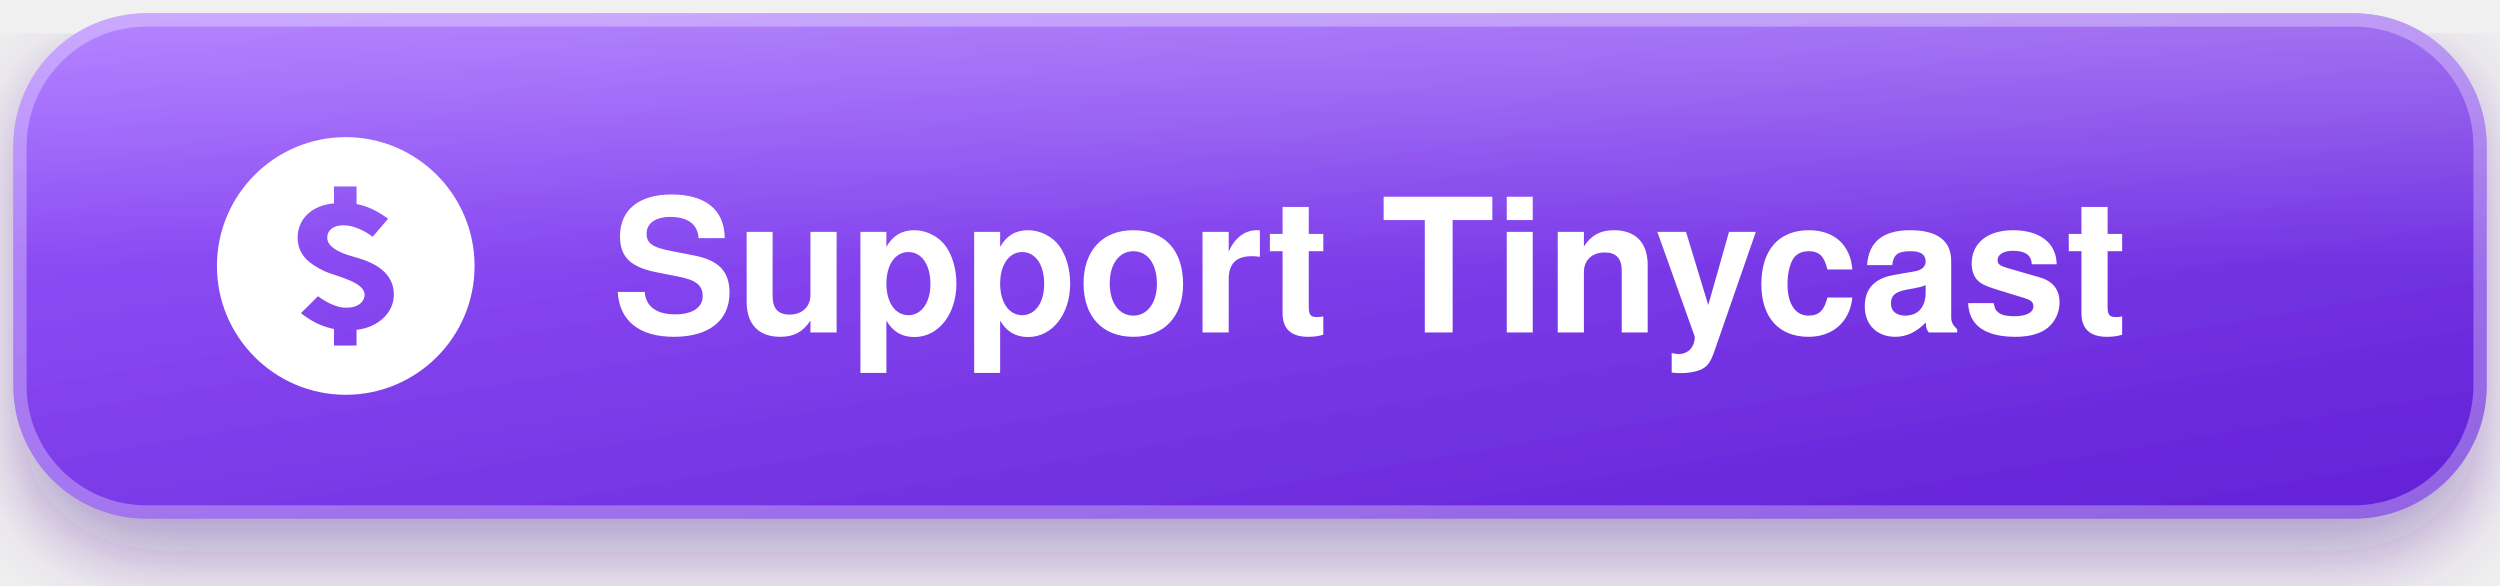
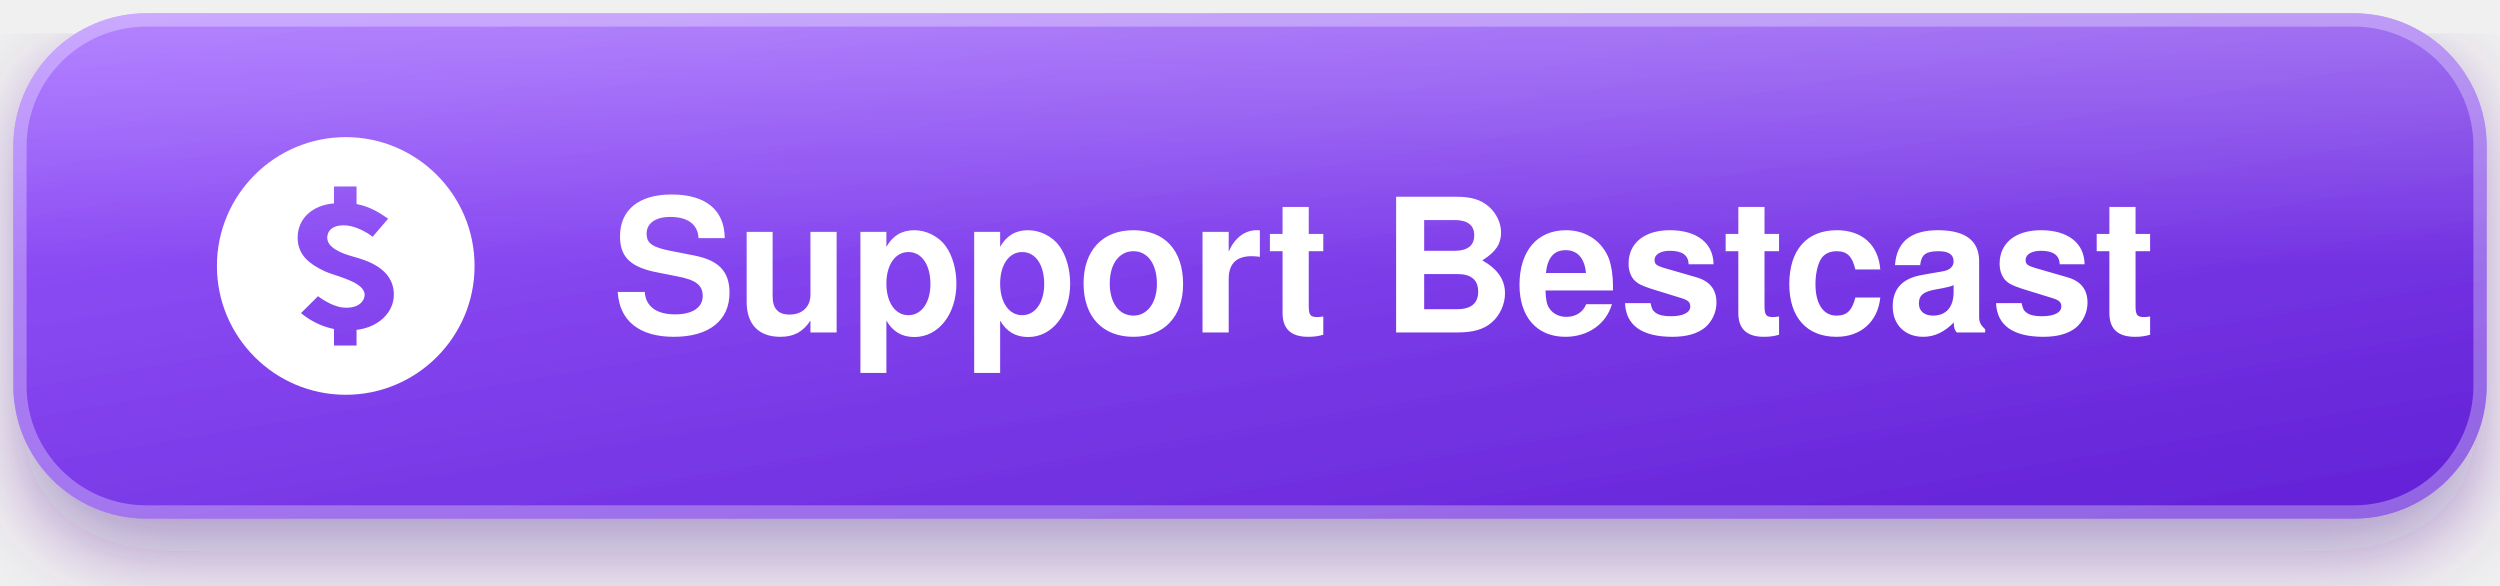
- <svg xmlns="http://www.w3.org/2000/svg" width="188" height="44" viewBox="0 0 188 44" role="img" aria-label="Support Tinycast">
+ <svg xmlns="http://www.w3.org/2000/svg" width="188" height="44" viewBox="0 0 188 44" role="img" aria-label="Support Bestcast">
  <defs>
    <linearGradient id="face" x1="0" y1="0" x2="0.85" y2="1">
      <stop offset="0" stop-color="#9B5CFF" />
      <stop offset="1" stop-color="#6524D8" />
    </linearGradient>
    <linearGradient id="gloss" x1="0" y1="0" x2="0" y2="1">
      <stop offset="0" stop-color="#ffffff" stop-opacity="0.26" />
      <stop offset="1" stop-color="#ffffff" stop-opacity="0" />
    </linearGradient>
    <filter id="lift" x="-20%" y="-40%" width="140%" height="200%">
      <feDropShadow dx="0" dy="2.5" stdDeviation="3" flood-color="#4C1D95" flood-opacity="0.42" />
    </filter>
  </defs>
  <g filter="url(#lift)">
    <rect x="1" y="1" width="186" height="38" rx="10" fill="url(#face)" />
  </g>
  <path d="M11 1h166a10 10 0 0 1 10 10v9H1v-9a10 10 0 0 1 10-10z" fill="url(#gloss)" />
  <rect x="1.5" y="1.5" width="185" height="37" rx="9.5" fill="none" stroke="#ffffff" stroke-opacity="0.3" />
  <g transform="translate(16 10) scale(0.078125)" fill="#ffffff" fill-rule="evenodd">
    <path d="M252,128c0,68.4-55.6,124-124,124S4,196.4,4,128S59.6,4,128,4S252,59.6,252,128z M174.3,155.6c0-26-27.8-33.4-39.8-36.8       c-22.7-6.3-24.6-14.5-24.3-18.7c0.8-10.2,12-12.7,22.4-10.5c8.2,1.8,16.6,6.6,21.3,10.3l14.9-17.4c-7.3-5-16.7-11.5-30.4-14.1V51.5       h-21.7v16.3c-21,1.6-35,14.8-35,32.9c0,17.7,12.8,26,25.6,32.2c10.7,5.1,40.5,10.4,38.8,23.9c-0.9,7.3-8.7,12.7-21.6,11.1       c-11.2-1.4-23.2-10.8-23.2-10.8l-16.4,16.3c9.9,8,20.4,13,31.8,15.3v15.9h21.7v-15.1C159.1,187.2,174.3,173.1,174.3,155.6z" />
  </g>
-   <text x="46" y="25" fill="#ffffff" font-size="14" font-weight="600" textLength="126" lengthAdjust="spacingAndGlyphs" font-family="-apple-system,BlinkMacSystemFont,'Segoe UI',Helvetica,Arial,sans-serif">Support Tinycast</text>
+   <text x="46" y="25" fill="#ffffff" font-size="14" font-weight="600" textLength="126" lengthAdjust="spacingAndGlyphs" font-family="-apple-system,BlinkMacSystemFont,'Segoe UI',Helvetica,Arial,sans-serif">Support Bestcast</text>
</svg>
